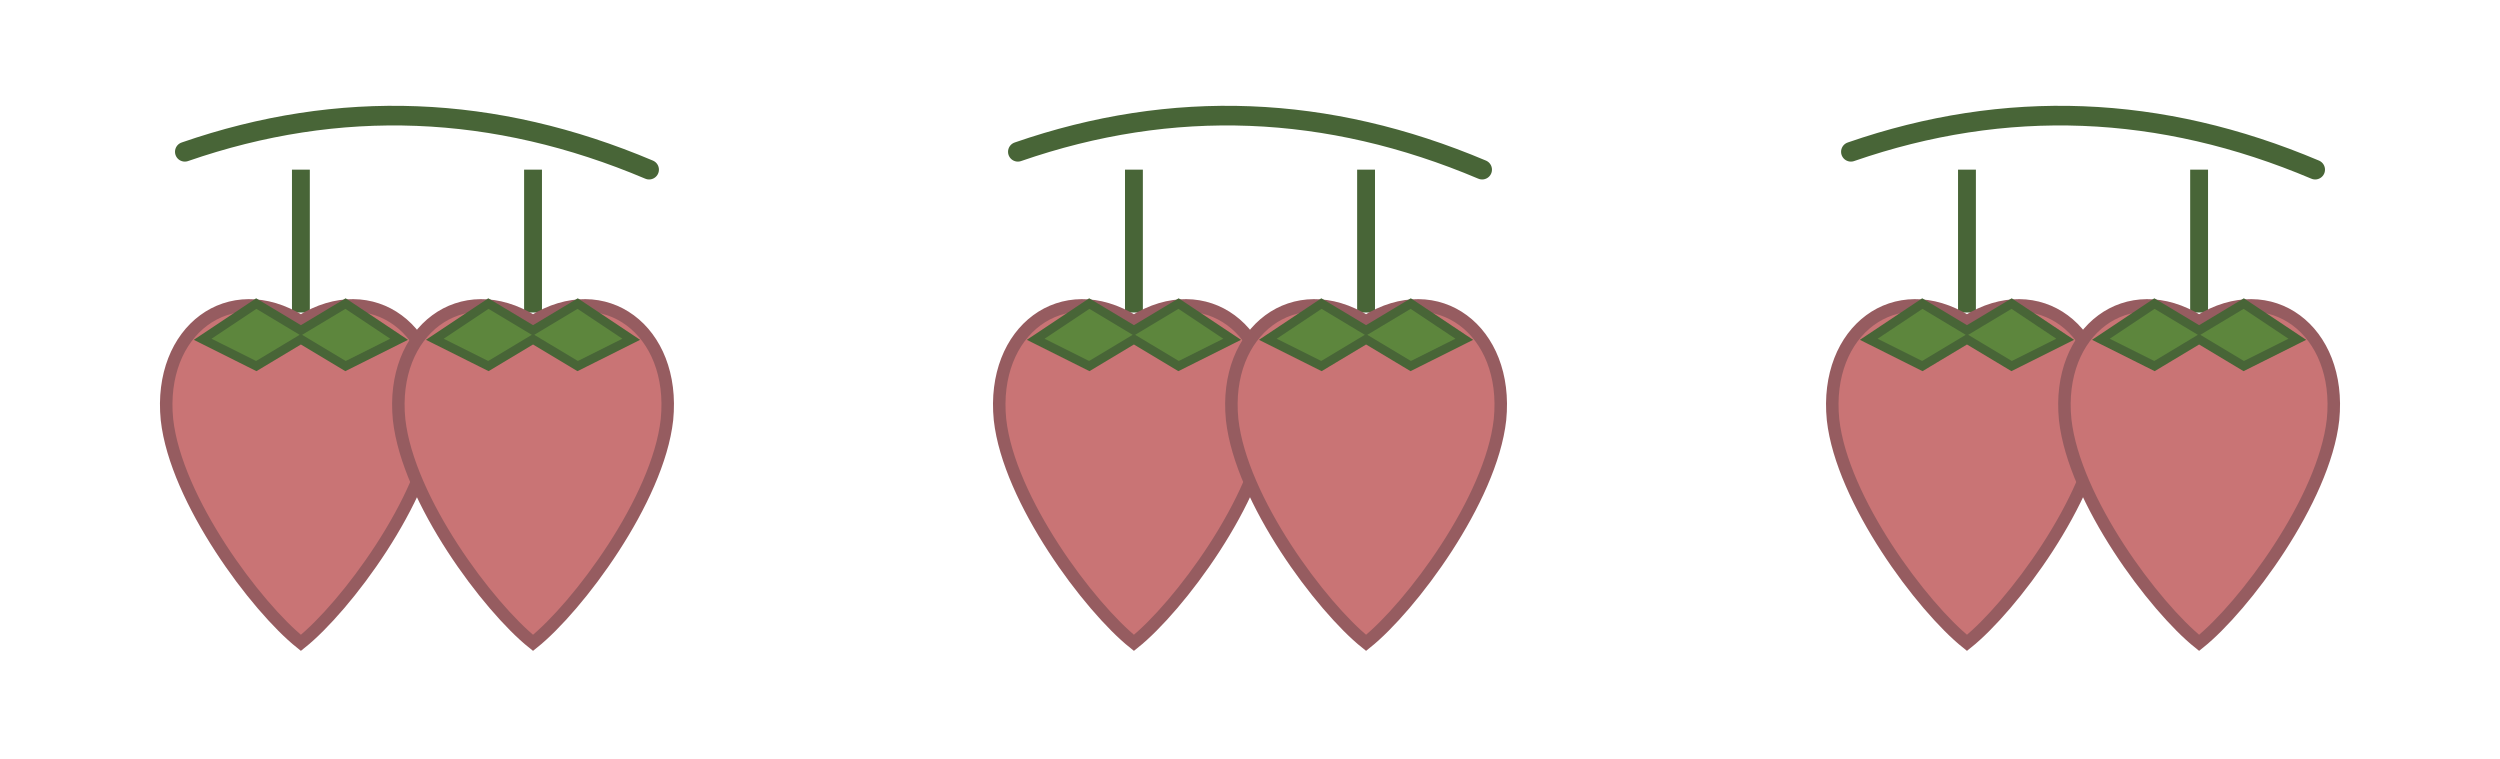
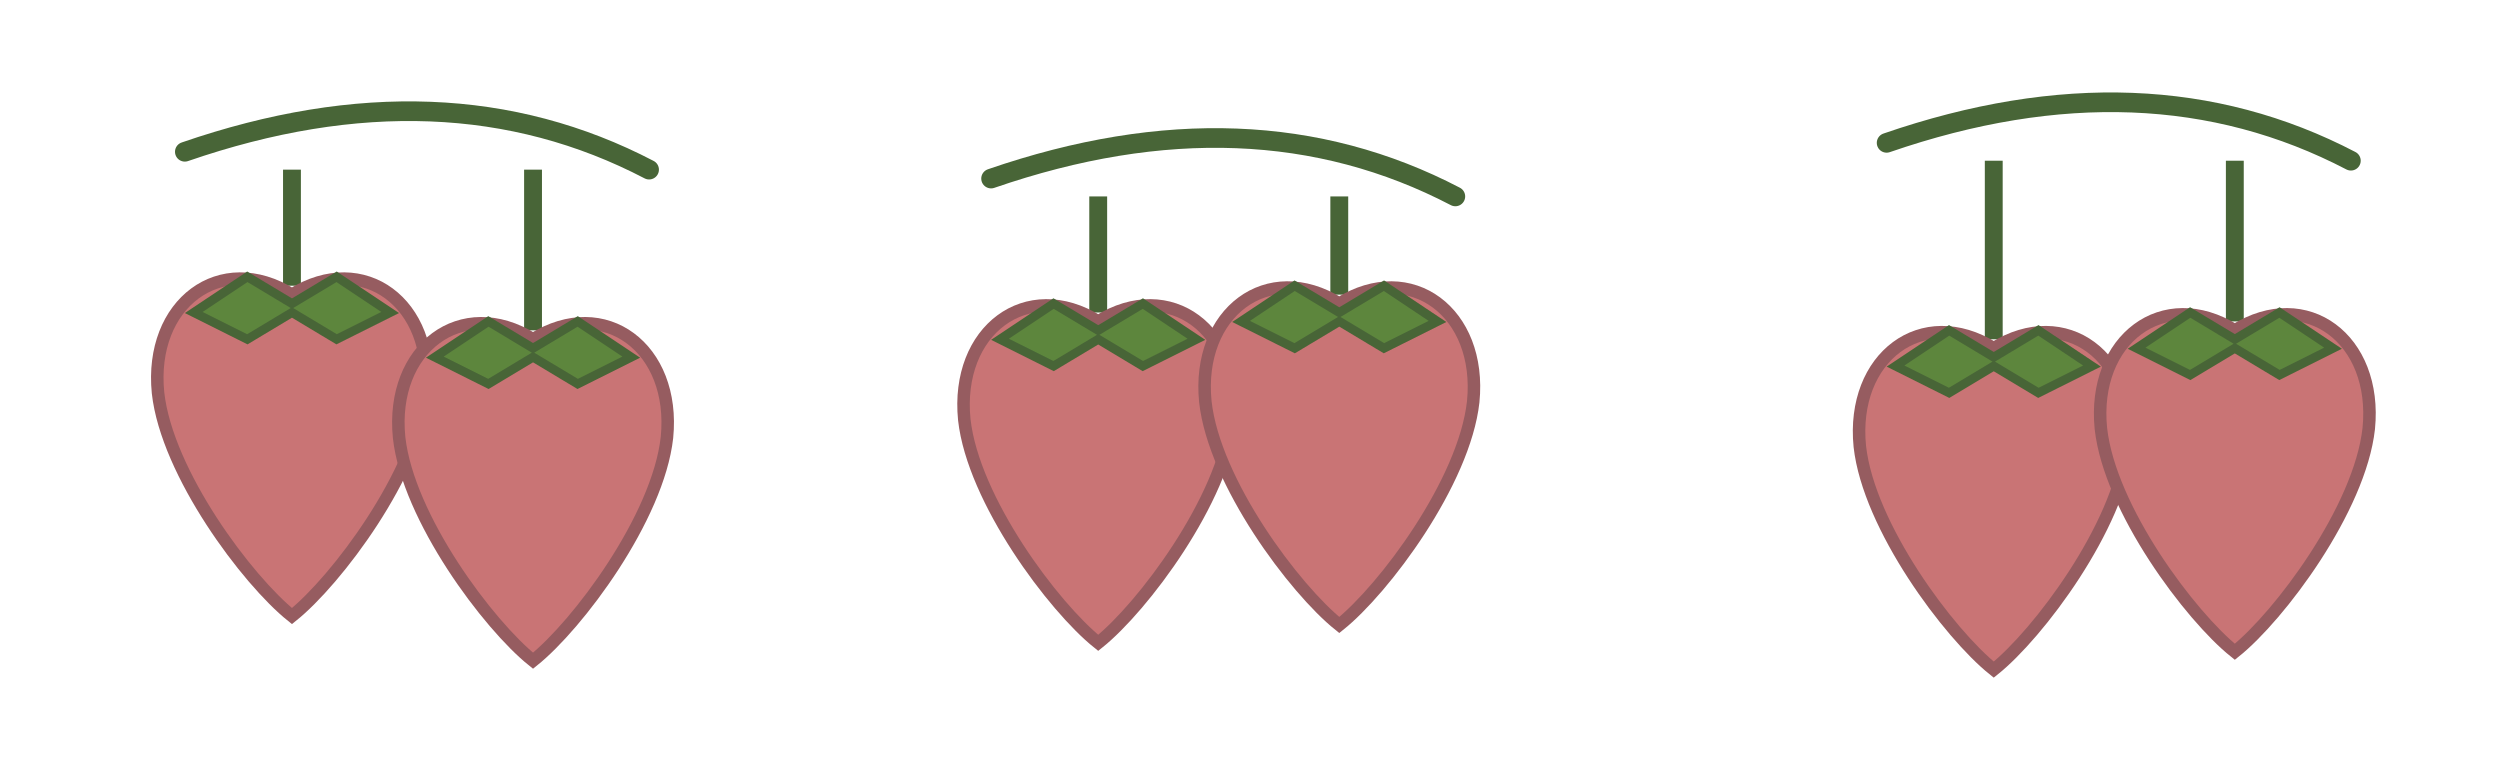
<svg xmlns="http://www.w3.org/2000/svg" width="280" height="85" viewBox="0 0 280 85">
  <g id="pair-0">
-     <path id="twig-0" d="M20.7 17 Q46.7 8 72.7 19" fill="none" stroke="#486537" stroke-width="2.2" stroke-linecap="round" />
-     <path d="M33.7 19V35" fill="none" stroke="#486537" stroke-width="2" />
-     <path id="berry-0-0" d="M33.7 36 C25.7 31 17.7 37 18.7 47 C19.7 56 28.7 68 33.7 72 C38.7 68 47.7 56 48.7 47 C49.7 37 41.7 31 33.7 36Z" fill="#c97475" stroke="#965c60" stroke-width="1.4" />
-     <path id="berry-calyx-0-0" d="M22.7 38L28.7 34L33.7 37 L38.7 34L44.7 38L38.7 41 L33.7 38L28.7 41Z" fill="#5d863d" stroke="#486537" stroke-width="1" />
-     <path d="M59.7 19V35" fill="none" stroke="#486537" stroke-width="2" />
-     <path id="berry-0-1" d="M59.7 36 C51.7 31 43.7 37 44.7 47 C45.7 56 54.7 68 59.7 72 C64.7 68 73.7 56 74.7 47 C75.7 37 67.7 31 59.7 36Z" fill="#c97475" stroke="#965c60" stroke-width="1.4" />
-     <path id="berry-calyx-0-1" d="M48.7 38L54.7 34L59.7 37 L64.7 34L70.7 38L64.7 41 L59.7 38L54.7 41Z" fill="#5d863d" stroke="#486537" stroke-width="1" />
+     <path id="twig-0" d="M20.7 17 Q49.7 7 72.7 19" fill="none" stroke="#486537" stroke-width="2.2" stroke-linecap="round" />
+     <path d="M32.7 19V32" fill="none" stroke="#486537" stroke-width="2" />
+     <path id="berry-0-0" d="M32.7 33 C24.7 28 16.7 34 17.7 44 C18.7 53 27.7 65 32.7 69 C37.7 65 46.7 53 47.7 44 C48.7 34 40.7 28 32.7 33Z" fill="#c97475" stroke="#965c60" stroke-width="1.4" />
+     <path id="berry-calyx-0-0" d="M21.7 35L27.7 31L32.7 34 L37.7 31L43.7 35L37.7 38 L32.7 35L27.7 38Z" fill="#5d863d" stroke="#486537" stroke-width="1" />
+     <path d="M59.7 19V37" fill="none" stroke="#486537" stroke-width="2" />
+     <path id="berry-0-1" d="M59.7 38 C51.7 33 43.7 39 44.7 49 C45.7 58 54.7 70 59.7 74 C64.7 70 73.7 58 74.7 49 C75.7 39 67.7 33 59.7 38Z" fill="#c97475" stroke="#965c60" stroke-width="1.4" />
+     <path id="berry-calyx-0-1" d="M48.7 40L54.7 36L59.7 39 L64.7 36L70.7 40L64.7 43 L59.7 40L54.7 43Z" fill="#5d863d" stroke="#486537" stroke-width="1" />
  </g>
  <g id="pair-1">
-     <path id="twig-1" d="M114.0 17 Q140.0 8 166.0 19" fill="none" stroke="#486537" stroke-width="2.2" stroke-linecap="round" />
-     <path d="M127.0 19V35" fill="none" stroke="#486537" stroke-width="2" />
-     <path id="berry-1-0" d="M127.0 36 C119.0 31 111.0 37 112.0 47 C113.0 56 122.0 68 127.0 72 C132.0 68 141.0 56 142.0 47 C143.0 37 135.0 31 127.0 36Z" fill="#c97475" stroke="#965c60" stroke-width="1.4" />
-     <path id="berry-calyx-1-0" d="M116.0 38L122.0 34L127.0 37 L132.0 34L138.0 38L132.0 41 L127.0 38L122.0 41Z" fill="#5d863d" stroke="#486537" stroke-width="1" />
-     <path d="M153.0 19V35" fill="none" stroke="#486537" stroke-width="2" />
-     <path id="berry-1-1" d="M153.0 36 C145.0 31 137.0 37 138.0 47 C139.0 56 148.0 68 153.0 72 C158.0 68 167.0 56 168.0 47 C169.0 37 161.0 31 153.0 36Z" fill="#c97475" stroke="#965c60" stroke-width="1.4" />
-     <path id="berry-calyx-1-1" d="M142.0 38L148.0 34L153.0 37 L158.0 34L164.0 38L158.0 41 L153.0 38L148.0 41Z" fill="#5d863d" stroke="#486537" stroke-width="1" />
+     <path id="twig-1" d="M111.0 20 Q140.0 10 163.0 22" fill="none" stroke="#486537" stroke-width="2.2" stroke-linecap="round" />
+     <path d="M123.0 22V35" fill="none" stroke="#486537" stroke-width="2" />
+     <path id="berry-1-0" d="M123.0 36 C115.0 31 107.0 37 108.0 47 C109.0 56 118.0 68 123.0 72 C128.0 68 137.0 56 138.0 47 C139.0 37 131.0 31 123.0 36Z" fill="#c97475" stroke="#965c60" stroke-width="1.4" />
+     <path id="berry-calyx-1-0" d="M112.0 38L118.0 34L123.0 37 L128.0 34L134.0 38L128.0 41 L123.0 38L118.0 41Z" fill="#5d863d" stroke="#486537" stroke-width="1" />
+     <path d="M150.0 22V33" fill="none" stroke="#486537" stroke-width="2" />
+     <path id="berry-1-1" d="M150.0 34 C142.0 29 134.0 35 135.0 45 C136.0 54 145.0 66 150.0 70 C155.0 66 164.0 54 165.0 45 C166.0 35 158.0 29 150.0 34Z" fill="#c97475" stroke="#965c60" stroke-width="1.4" />
+     <path id="berry-calyx-1-1" d="M139.0 36L145.0 32L150.0 35 L155.0 32L161.0 36L155.0 39 L150.0 36L145.0 39Z" fill="#5d863d" stroke="#486537" stroke-width="1" />
  </g>
  <g id="pair-2">
-     <path id="twig-2" d="M207.3 17 Q233.3 8 259.3 19" fill="none" stroke="#486537" stroke-width="2.2" stroke-linecap="round" />
-     <path d="M220.3 19V35" fill="none" stroke="#486537" stroke-width="2" />
-     <path id="berry-2-0" d="M220.3 36 C212.3 31 204.3 37 205.3 47 C206.3 56 215.3 68 220.3 72 C225.3 68 234.3 56 235.3 47 C236.3 37 228.3 31 220.3 36Z" fill="#c97475" stroke="#965c60" stroke-width="1.4" />
-     <path id="berry-calyx-2-0" d="M209.3 38L215.3 34L220.3 37 L225.3 34L231.3 38L225.3 41 L220.3 38L215.3 41Z" fill="#5d863d" stroke="#486537" stroke-width="1" />
-     <path d="M246.3 19V35" fill="none" stroke="#486537" stroke-width="2" />
-     <path id="berry-2-1" d="M246.3 36 C238.3 31 230.3 37 231.3 47 C232.3 56 241.3 68 246.3 72 C251.3 68 260.3 56 261.3 47 C262.3 37 254.3 31 246.3 36Z" fill="#c97475" stroke="#965c60" stroke-width="1.4" />
-     <path id="berry-calyx-2-1" d="M235.3 38L241.3 34L246.3 37 L251.3 34L257.3 38L251.3 41 L246.3 38L241.3 41Z" fill="#5d863d" stroke="#486537" stroke-width="1" />
+     <path id="twig-2" d="M211.3 16 Q240.3 6 263.3 18" fill="none" stroke="#486537" stroke-width="2.2" stroke-linecap="round" />
+     <path d="M223.3 18V38" fill="none" stroke="#486537" stroke-width="2" />
+     <path id="berry-2-0" d="M223.3 39 C215.3 34 207.3 40 208.3 50 C209.3 59 218.3 71 223.3 75 C228.3 71 237.3 59 238.3 50 C239.3 40 231.3 34 223.3 39Z" fill="#c97475" stroke="#965c60" stroke-width="1.4" />
+     <path id="berry-calyx-2-0" d="M212.3 41L218.3 37L223.3 40 L228.3 37L234.3 41L228.3 44 L223.3 41L218.3 44Z" fill="#5d863d" stroke="#486537" stroke-width="1" />
+     <path d="M250.3 18V36" fill="none" stroke="#486537" stroke-width="2" />
+     <path id="berry-2-1" d="M250.3 37 C242.3 32 234.3 38 235.3 48 C236.3 57 245.3 69 250.3 73 C255.3 69 264.3 57 265.3 48 C266.3 38 258.3 32 250.3 37Z" fill="#c97475" stroke="#965c60" stroke-width="1.4" />
+     <path id="berry-calyx-2-1" d="M239.3 39L245.3 35L250.3 38 L255.3 35L261.3 39L255.3 42 L250.3 39L245.3 42Z" fill="#5d863d" stroke="#486537" stroke-width="1" />
  </g>
</svg>
